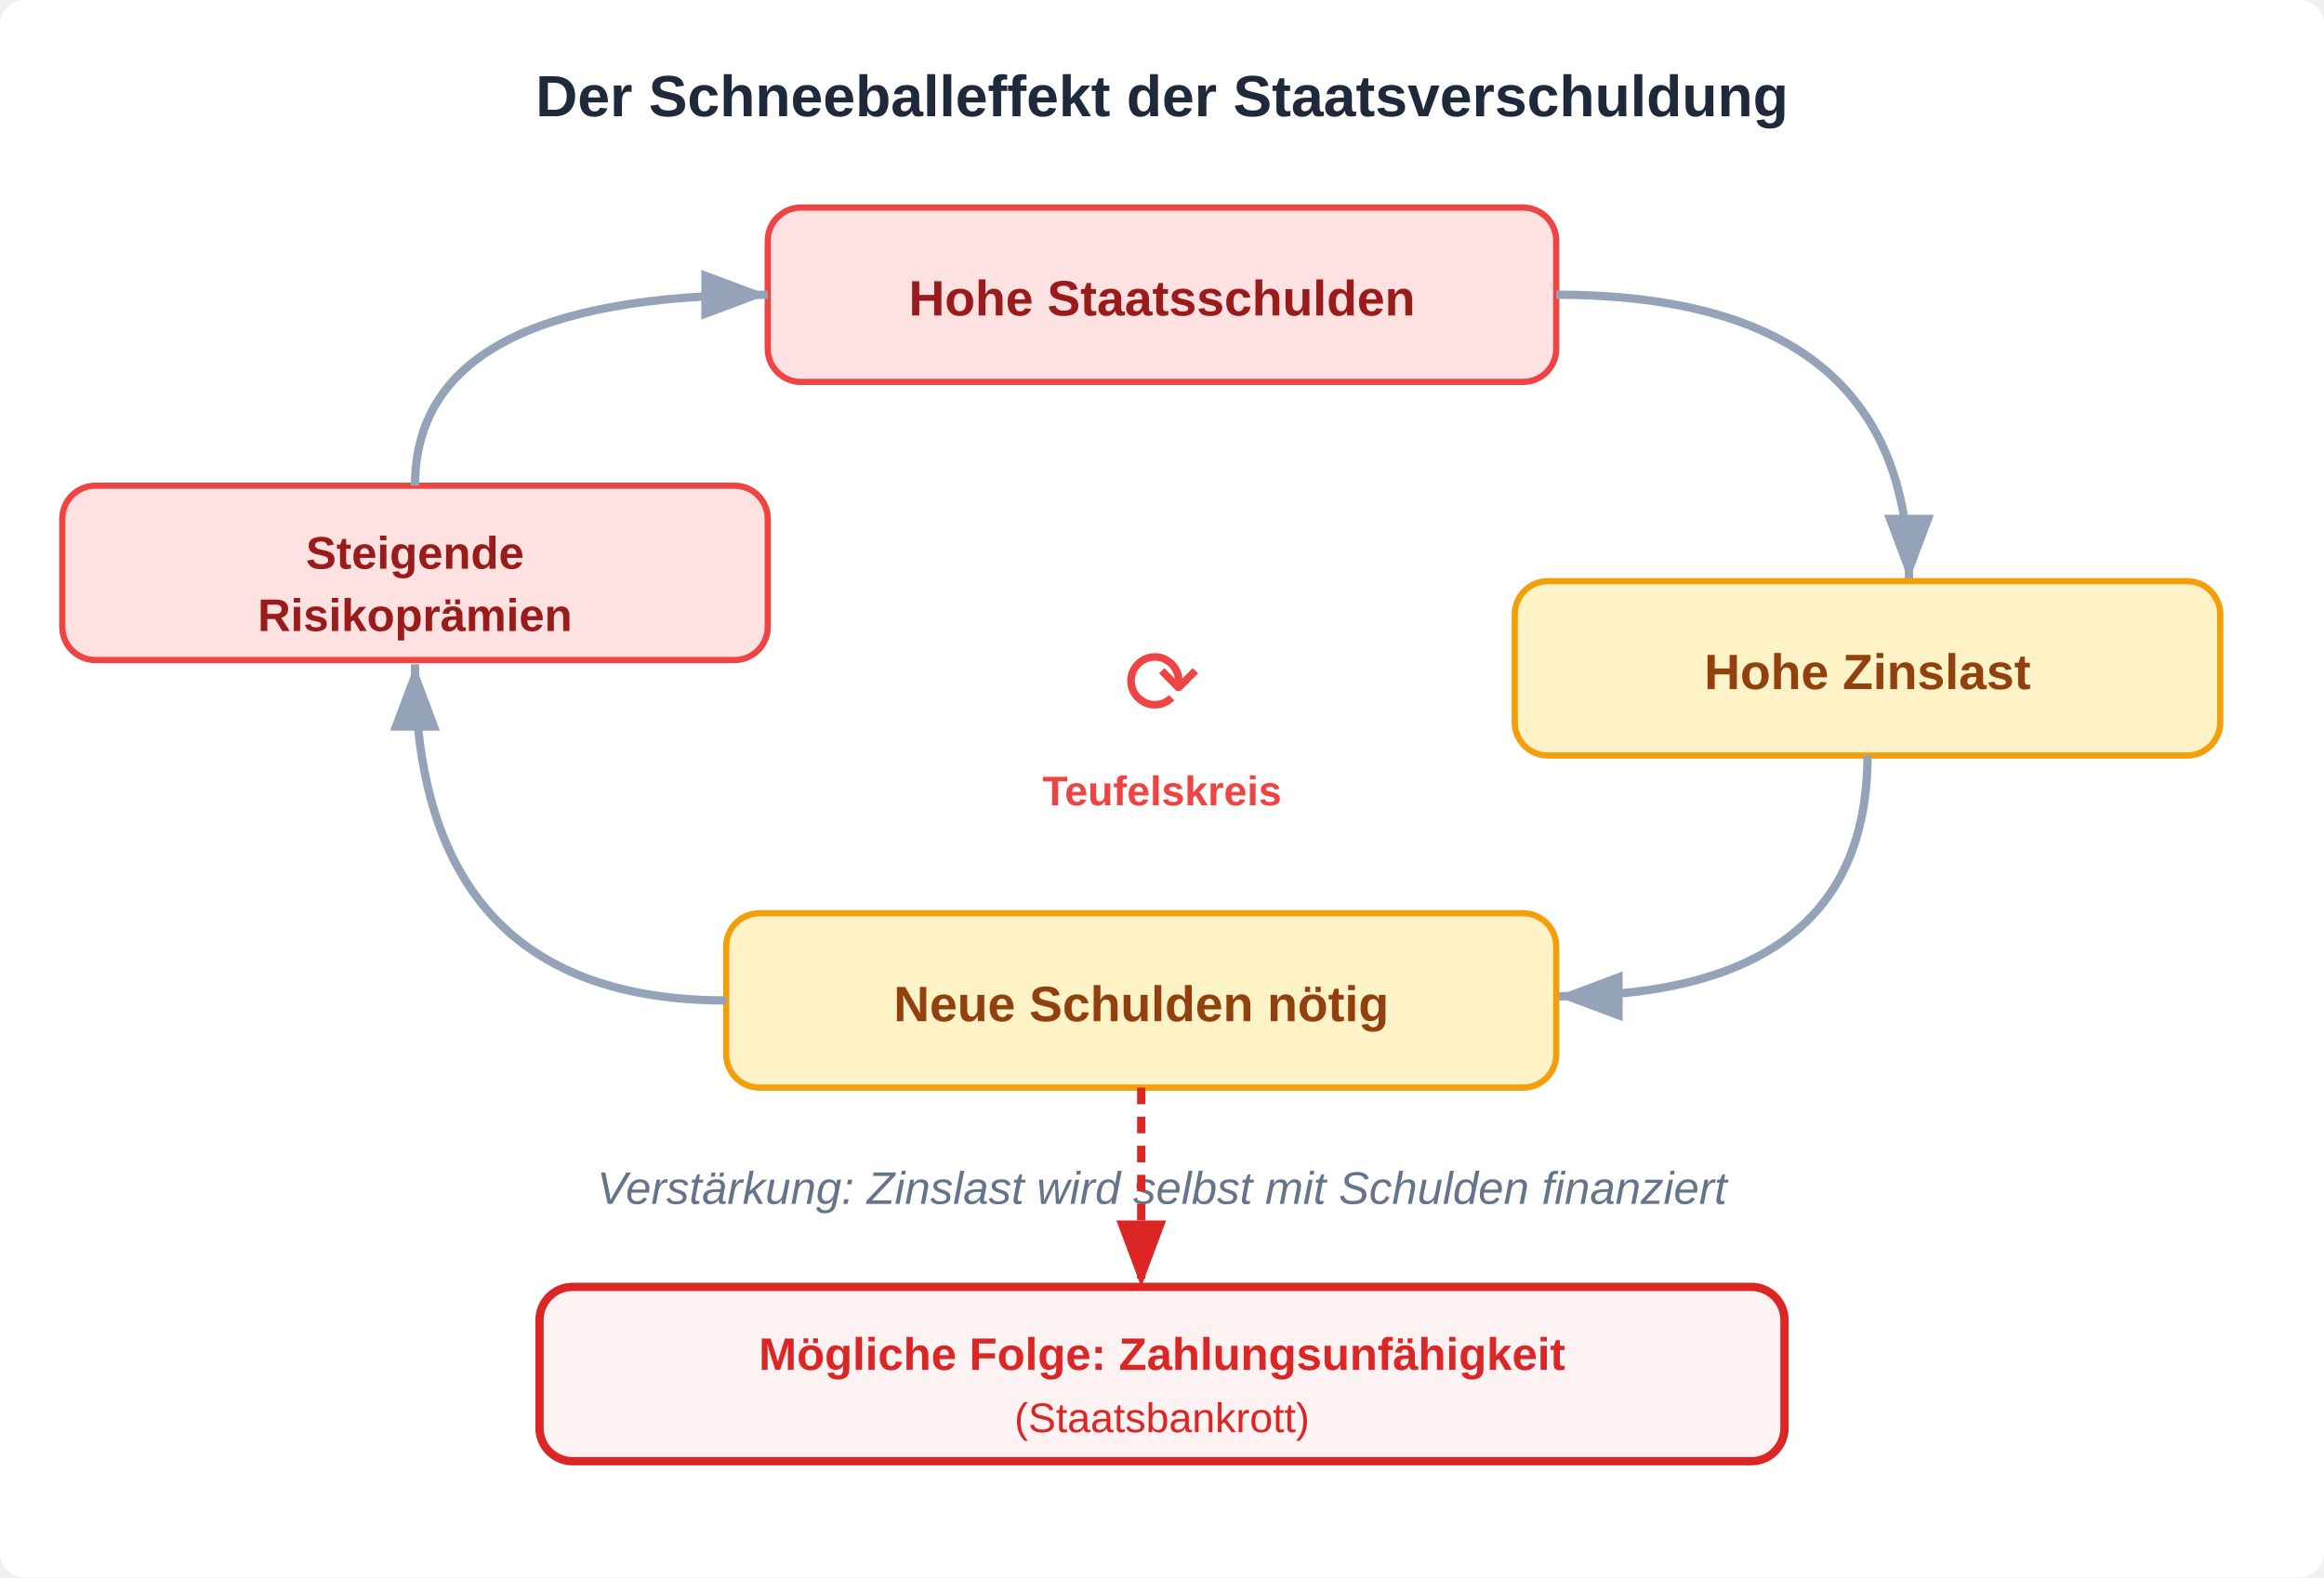
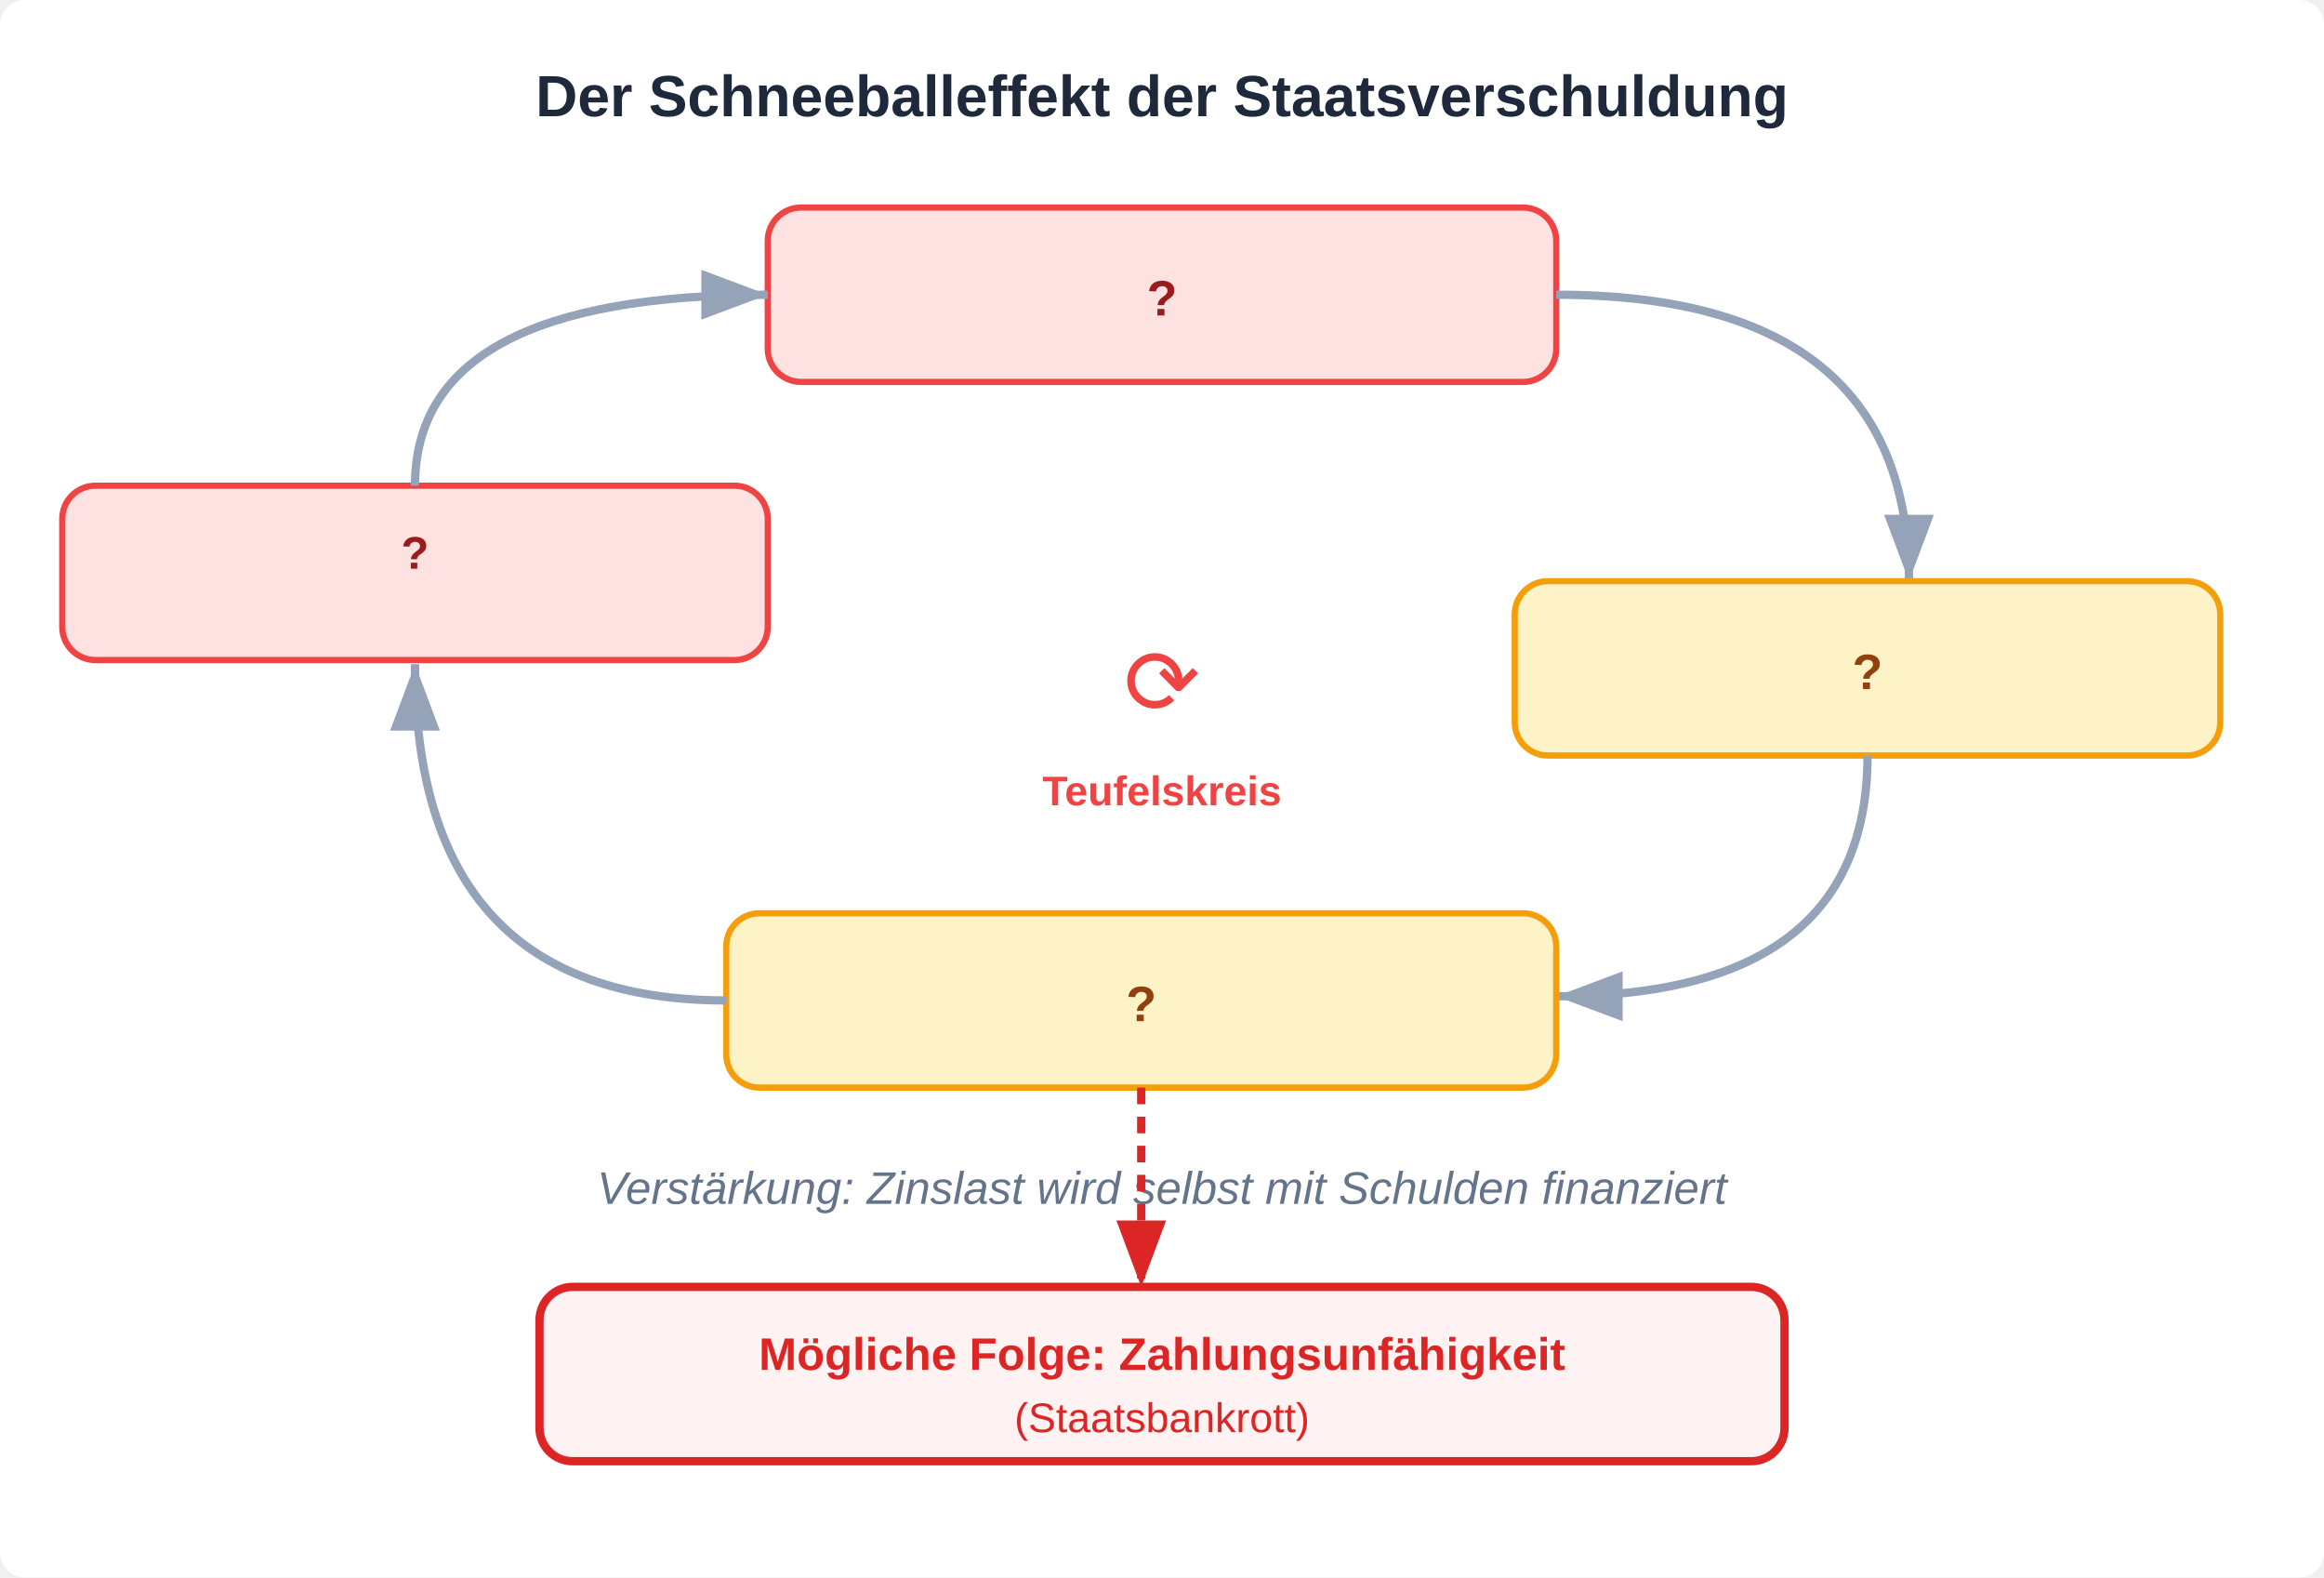
<svg xmlns="http://www.w3.org/2000/svg" viewBox="0 0 560 380">
  <rect width="560" height="380" fill="#fff" rx="6" />
  <text x="280" y="28" text-anchor="middle" font-family="Arial,sans-serif" font-size="14" font-weight="bold" fill="#1e293b">Der Schneeballeffekt der Staatsverschuldung</text>
  <rect x="185" y="50" width="190" height="42" rx="8" fill="#fee2e2" stroke="#ef4444" stroke-width="1.5" />
-   <text x="280" y="76" text-anchor="middle" font-family="Arial,sans-serif" font-size="12" font-weight="bold" fill="#991b1b">Hohe Staatsschulden</text>
+   <text x="280" y="76" text-anchor="middle" font-family="Arial,sans-serif" font-size="12" font-weight="bold" fill="#991b1b">?</text>
  <path d="M 375 71 Q 460 71 460 140" stroke="#94a3b8" stroke-width="2" fill="none" marker-end="url(#arrowhead)" />
  <rect x="365" y="140" width="170" height="42" rx="8" fill="#fef3c7" stroke="#f59e0b" stroke-width="1.5" />
-   <text x="450" y="166" text-anchor="middle" font-family="Arial,sans-serif" font-size="12" font-weight="bold" fill="#92400e">Hohe Zinslast</text>
+   <text x="450" y="166" text-anchor="middle" font-family="Arial,sans-serif" font-size="12" font-weight="bold" fill="#92400e">?</text>
  <path d="M 450 182 Q 450 240 375 240" stroke="#94a3b8" stroke-width="2" fill="none" marker-end="url(#arrowhead)" />
  <rect x="175" y="220" width="200" height="42" rx="8" fill="#fef3c7" stroke="#f59e0b" stroke-width="1.5" />
-   <text x="275" y="246" text-anchor="middle" font-family="Arial,sans-serif" font-size="12" font-weight="bold" fill="#92400e">Neue Schulden nötig</text>
+   <text x="275" y="246" text-anchor="middle" font-family="Arial,sans-serif" font-size="12" font-weight="bold" fill="#92400e">?</text>
  <path d="M 175 241 Q 100 241 100 160" stroke="#94a3b8" stroke-width="2" fill="none" marker-end="url(#arrowhead)" />
  <rect x="15" y="117" width="170" height="42" rx="8" fill="#fee2e2" stroke="#ef4444" stroke-width="1.5" />
-   <text x="100" y="137" text-anchor="middle" font-family="Arial,sans-serif" font-size="11" font-weight="bold" fill="#991b1b">Steigende</text>
-   <text x="100" y="152" text-anchor="middle" font-family="Arial,sans-serif" font-size="11" font-weight="bold" fill="#991b1b">Risikoprämien</text>
+   <text x="100" y="137" text-anchor="middle" font-family="Arial,sans-serif" font-size="11" font-weight="bold" fill="#991b1b">?</text>
+   <text x="100" y="152" text-anchor="middle" font-family="Arial,sans-serif" font-size="11" font-weight="bold" fill="#991b1b" />
  <path d="M 100 117 Q 100 71 185 71" stroke="#94a3b8" stroke-width="2" fill="none" marker-end="url(#arrowhead)" />
  <text x="280" y="172" text-anchor="middle" font-family="Arial,sans-serif" font-size="22" fill="#ef4444">⟳</text>
  <text x="280" y="194" text-anchor="middle" font-family="Arial,sans-serif" font-size="10" fill="#ef4444" font-weight="bold">Teufelskreis</text>
  <text x="280" y="290" text-anchor="middle" font-family="Arial,sans-serif" font-size="11" fill="#64748b" font-style="italic">Verstärkung: Zinslast wird selbst mit Schulden finanziert</text>
  <rect x="130" y="310" width="300" height="42" rx="8" fill="#fef2f2" stroke="#dc2626" stroke-width="2" />
  <text x="280" y="330" text-anchor="middle" font-family="Arial,sans-serif" font-size="11" font-weight="bold" fill="#dc2626">Mögliche Folge: Zahlungsunfähigkeit</text>
  <text x="280" y="345" text-anchor="middle" font-family="Arial,sans-serif" font-size="10" fill="#dc2626">(Staatsbankrott)</text>
  <path d="M 275 262 L 275 310" stroke="#dc2626" stroke-width="2" stroke-dasharray="4,3" marker-end="url(#arrowred)" />
  <defs>
    <marker id="arrowhead" markerWidth="8" markerHeight="6" refX="8" refY="3" orient="auto">
      <polygon points="0 0, 8 3, 0 6" fill="#94a3b8" />
    </marker>
    <marker id="arrowred" markerWidth="8" markerHeight="6" refX="8" refY="3" orient="auto">
      <polygon points="0 0, 8 3, 0 6" fill="#dc2626" />
    </marker>
  </defs>
</svg>
